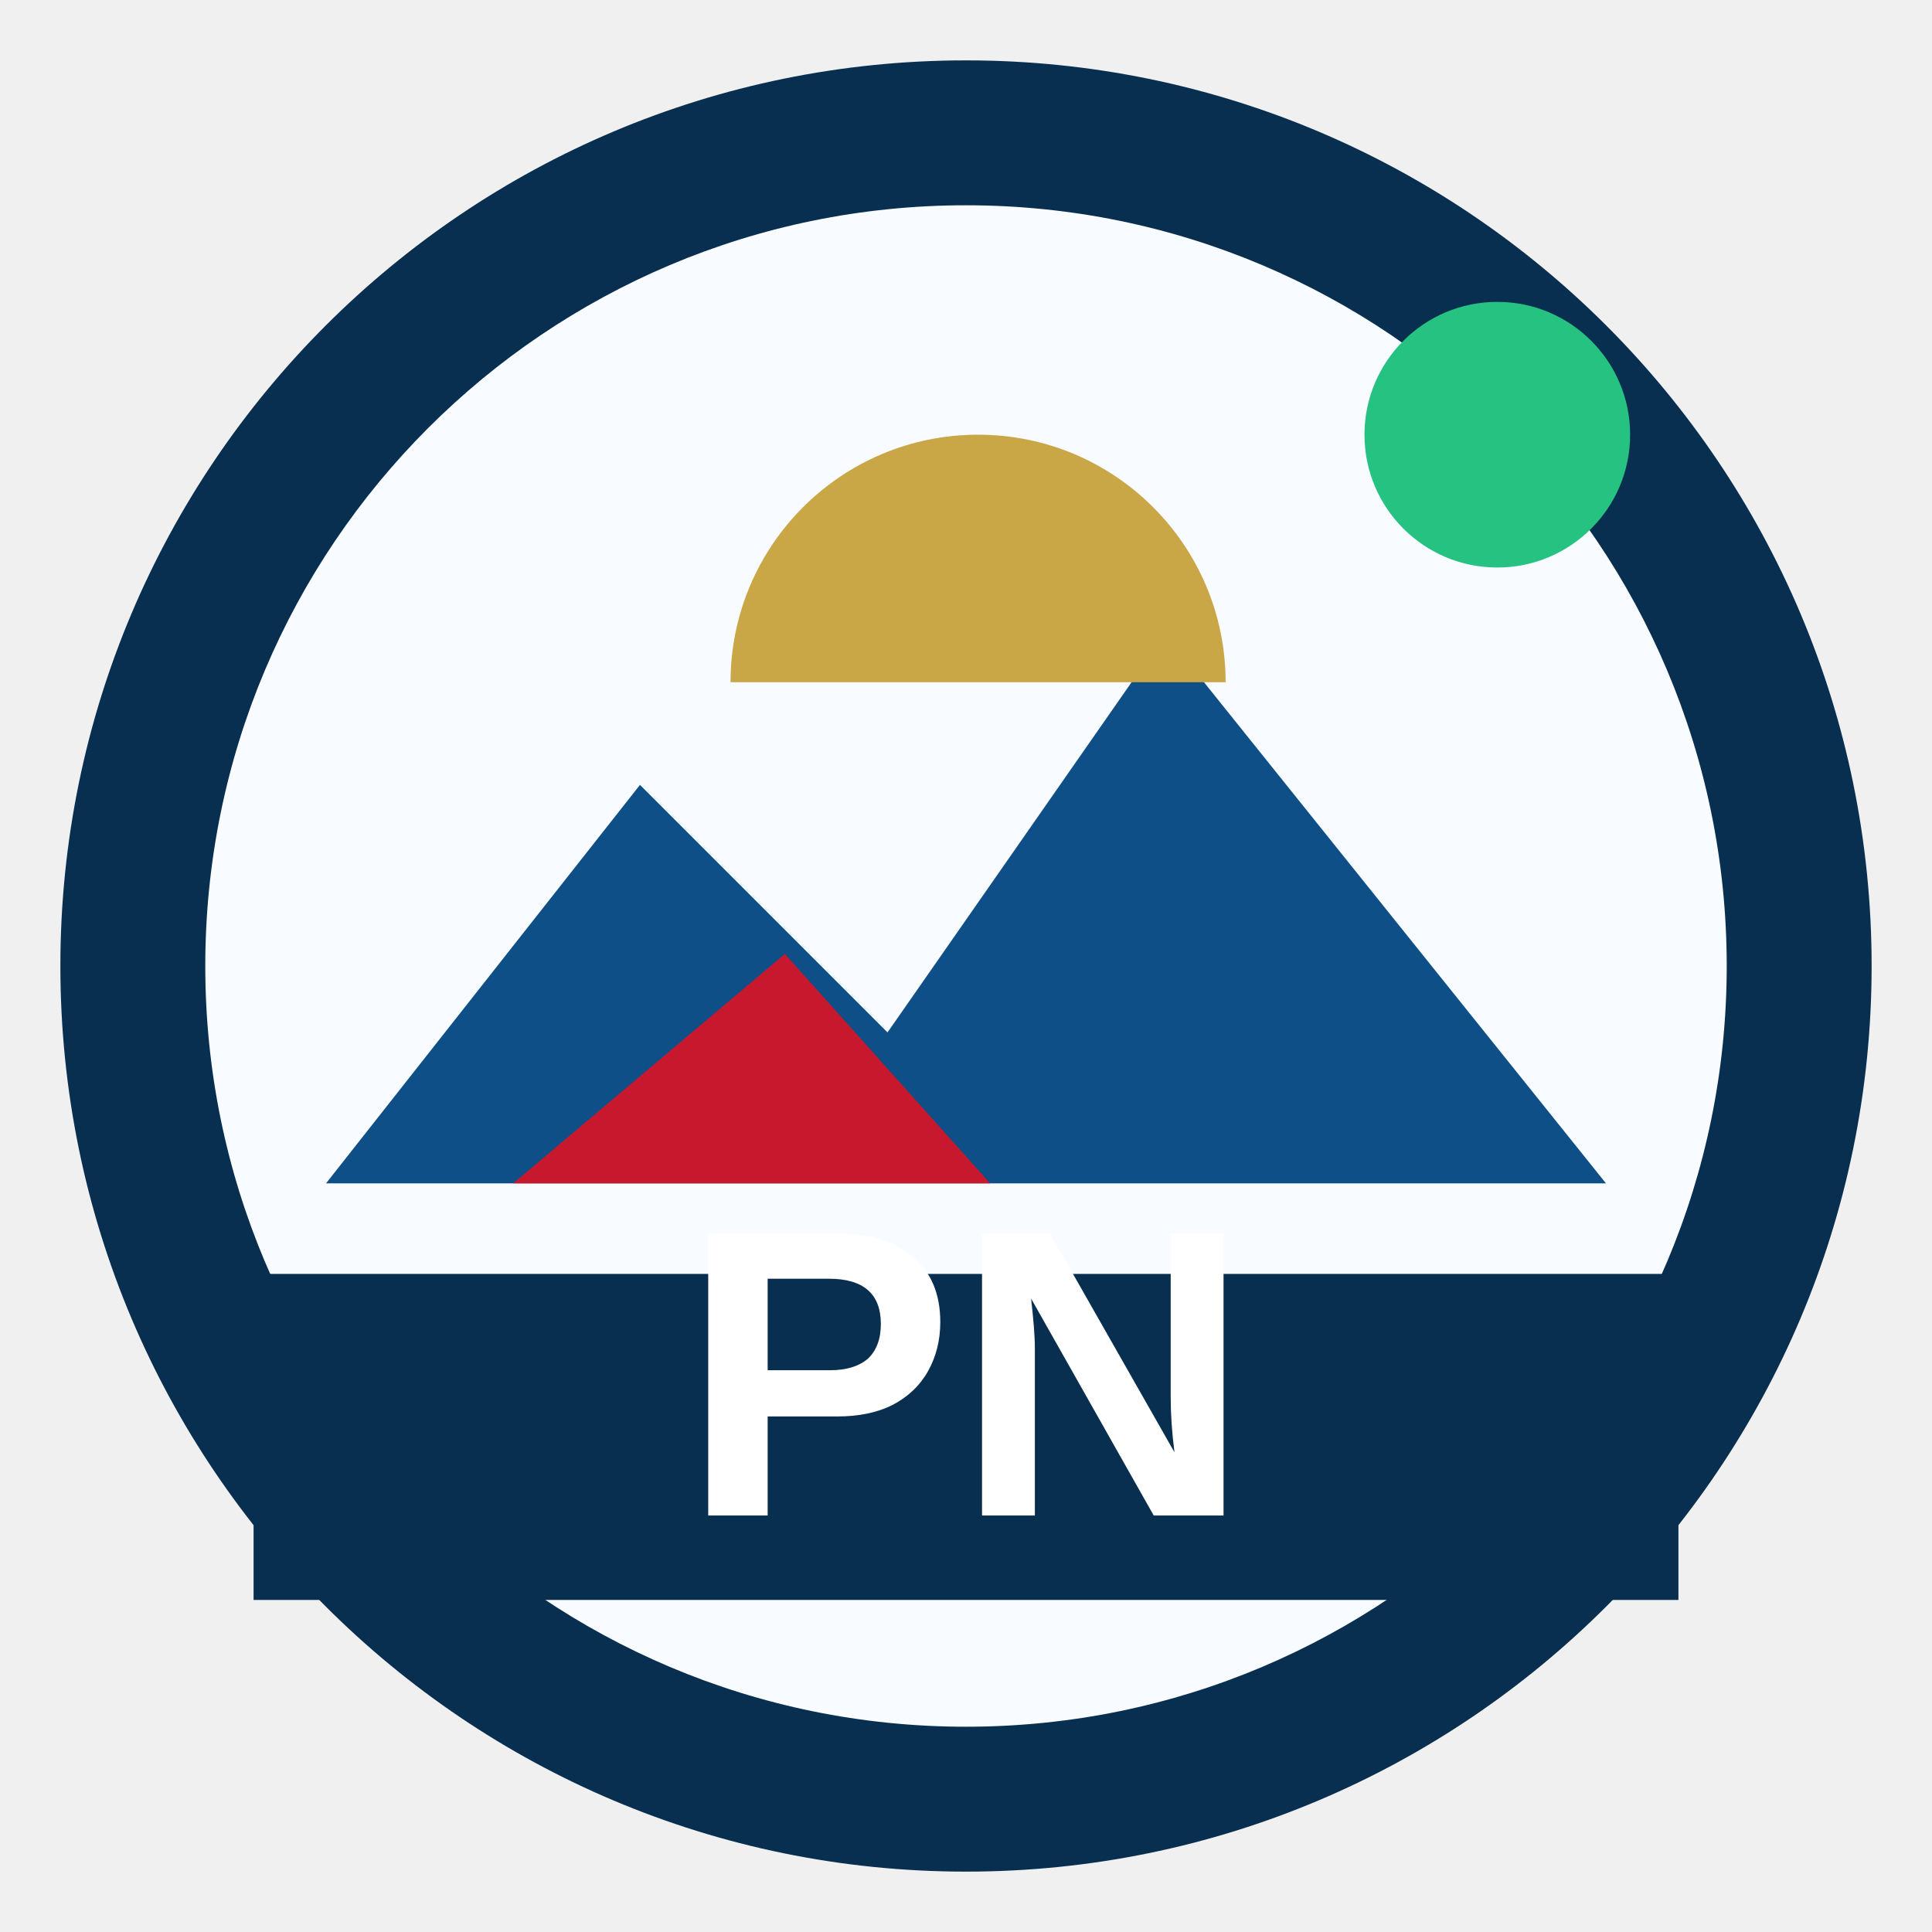
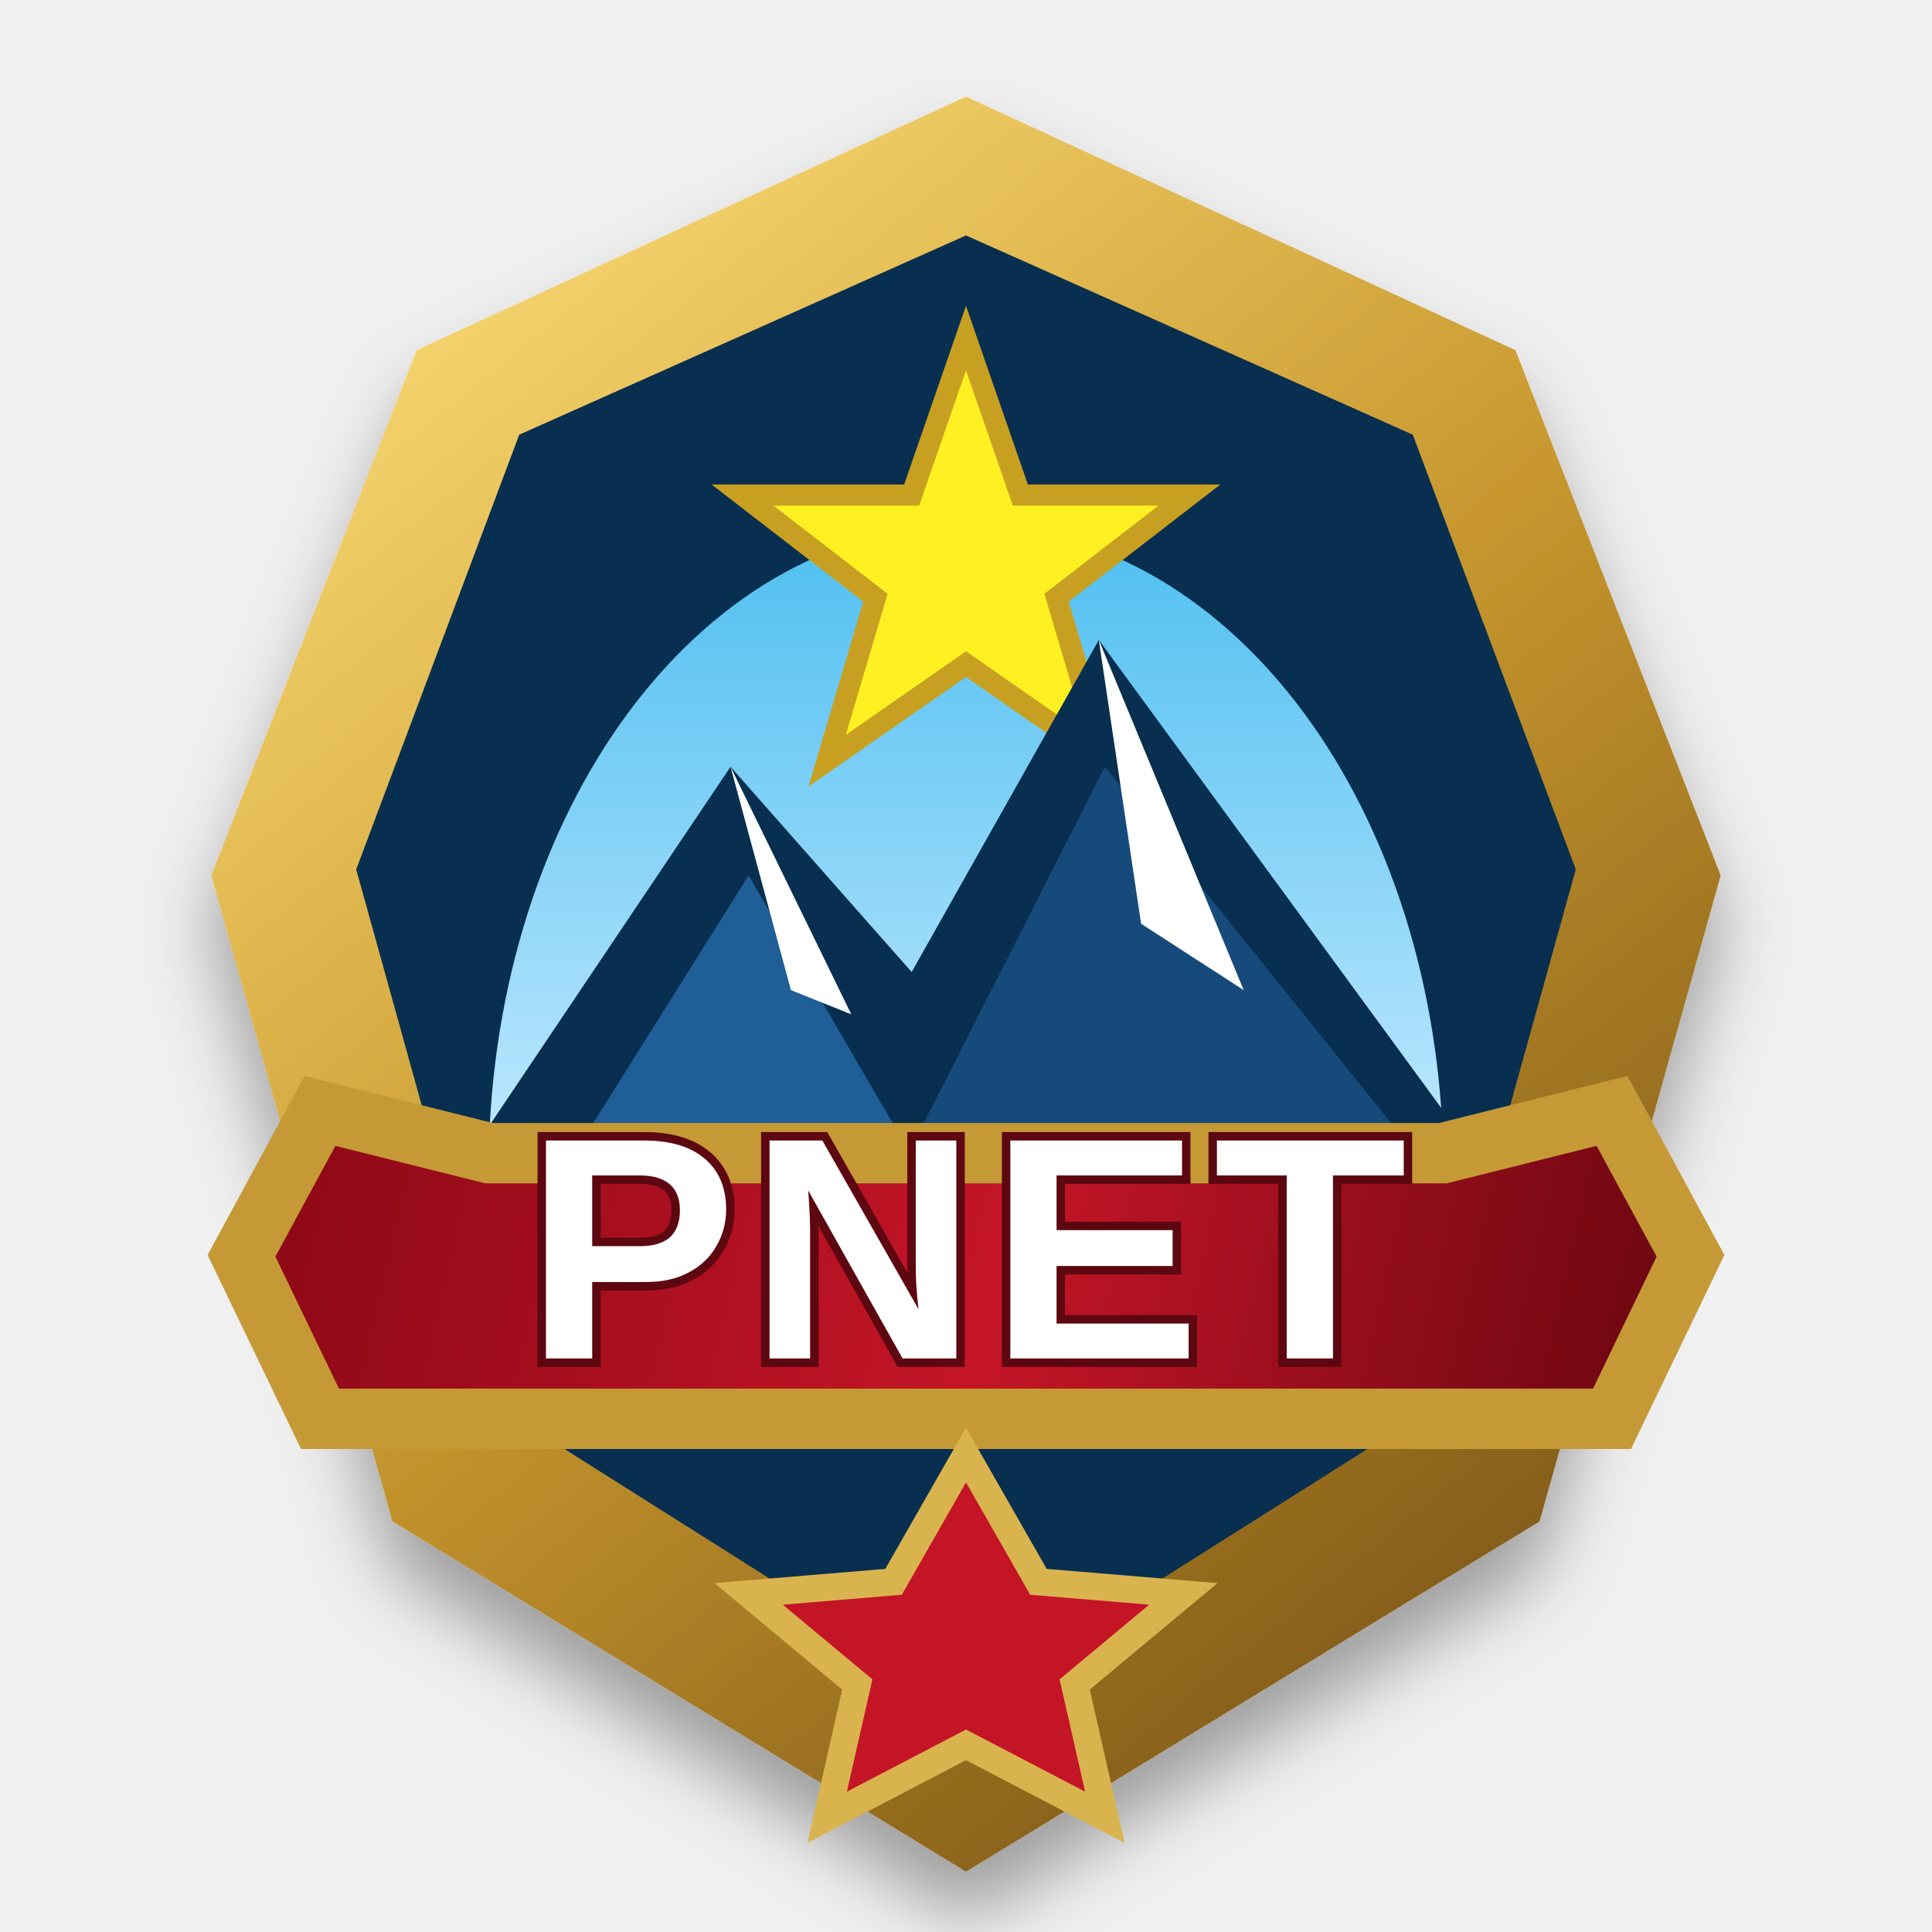
<svg xmlns="http://www.w3.org/2000/svg" width="32" height="32" viewBox="0 0 32 32" role="img" aria-labelledby="title desc">
-   <circle cx="16" cy="16" r="15" fill="#082f4f" />
-   <circle cx="16" cy="16" r="12.6" fill="#f8fbff" />
-   <path d="M5.4 19.6 10.6 13l4.1 4.1 4.6-6.6 7.3 9.1Z" fill="#0f4f87" />
-   <path d="M8.5 19.6 13 15.8l3.4 3.8Z" fill="#c7182d" />
-   <path d="M16.2 7.2a4.1 4.1 0 0 1 4.1 4.1h-8.2a4.1 4.1 0 0 1 4.1-4.1Z" fill="#c9a646" />
-   <path d="M4.2 21.1h23.6v5.4H4.2Z" fill="#082f4f" />
-   <text x="16" y="25.1" text-anchor="middle" font-family="Arial, Helvetica, sans-serif" font-size="6.8" font-weight="700" fill="#ffffff">PN</text>
-   <circle cx="24.8" cy="7.2" r="2.2" fill="#26c281" />
+   <defs>
+     <linearGradient id="gold" x1="5" y1="3" x2="27" y2="30" gradientUnits="userSpaceOnUse">
+       <stop offset="0" stop-color="#ffe17b" />
+       <stop offset="0.48" stop-color="#c7972e" />
+       <stop offset="1" stop-color="#6f4b13" />
+     </linearGradient>
+     <linearGradient id="sky" x1="16" y1="7" x2="16" y2="20" gradientUnits="userSpaceOnUse">
+       <stop offset="0" stop-color="#3bb7ee" />
+       <stop offset="1" stop-color="#c9ecff" />
+     </linearGradient>
+     <linearGradient id="red" x1="5" y1="19" x2="27" y2="24" gradientUnits="userSpaceOnUse">
+       <stop offset="0" stop-color="#8f0917" />
+       <stop offset="0.52" stop-color="#c41527" />
+       <stop offset="1" stop-color="#6e0711" />
+     </linearGradient>
+     <filter id="shadow" x="-20%" y="-20%" width="140%" height="140%">
+       <feDropShadow dx="0" dy="0.8" stdDeviation="0.6" flood-color="#000000" flood-opacity="0.35" />
+     </filter>
+   </defs>
+   <path d="M16 1.6 25.1 5.8l3.4 8.7-3 10.7L16 31 6.5 25.2l-3-10.7 3.4-8.7Z" fill="url(#gold)" filter="url(#shadow)" />
+   <path d="M16 3.9 23.4 7.2l2.7 7.2-2.5 9L16 28.2 8.4 23.4l-2.5-9 2.7-7.2Z" fill="#082f4f" />
+   <path d="M8.1 18.9c.2-5.7 3.6-10.2 7.9-10.2s7.7 4.5 7.9 10.2Z" fill="url(#sky)" />
+   <path d="M16 5.6 16.9 8.2 19.7 8.2 17.5 9.9 18.3 12.6 16 11 13.7 12.6 14.5 9.9 12.3 8.2 15.1 8.2Z" fill="#fff121" stroke="#c8a021" stroke-width=".35" />
+   <path d="M8 18.8 12.1 12.7 15.1 16.1 18.2 10.6 24.2 18.8Z" fill="#082f4f" />
+   <path d="M9.7 18.8 12.4 14.5 14.9 18.8Z" fill="#1f5e96" />
+   <path d="M15.2 18.8 18.3 12.7 23.2 18.8Z" fill="#164a7b" />
+   <path d="M12.1 12.7 13.1 16.4 14.1 16.8Z" fill="#ffffff" />
+   <path d="M18.2 10.6 18.9 15.3 20.6 16.4Z" fill="#ffffff" />
+   <path d="M5.3 18.4 8.1 19.1h15.8l2.8-.7 1.3 2.4-1.3 2.7H5.3L4 20.8Z" fill="url(#red)" stroke="#c59a36" stroke-width="1" />
+   <text x="16" y="22.5" text-anchor="middle" font-family="Arial, Helvetica, sans-serif" font-size="5.25" font-weight="800" letter-spacing=".2" fill="#ffffff" stroke="#5d0710" stroke-width=".28" paint-order="stroke">PNET</text>
+   <path d="M16 24.1 17.2 26.2 19.6 26.4 17.8 27.9 18.3 30.1 16 28.9 13.7 30.1 14.2 27.9 12.4 26.4 14.8 26.2Z" fill="#c41527" stroke="#d9b34e" stroke-width=".45" />
</svg>
